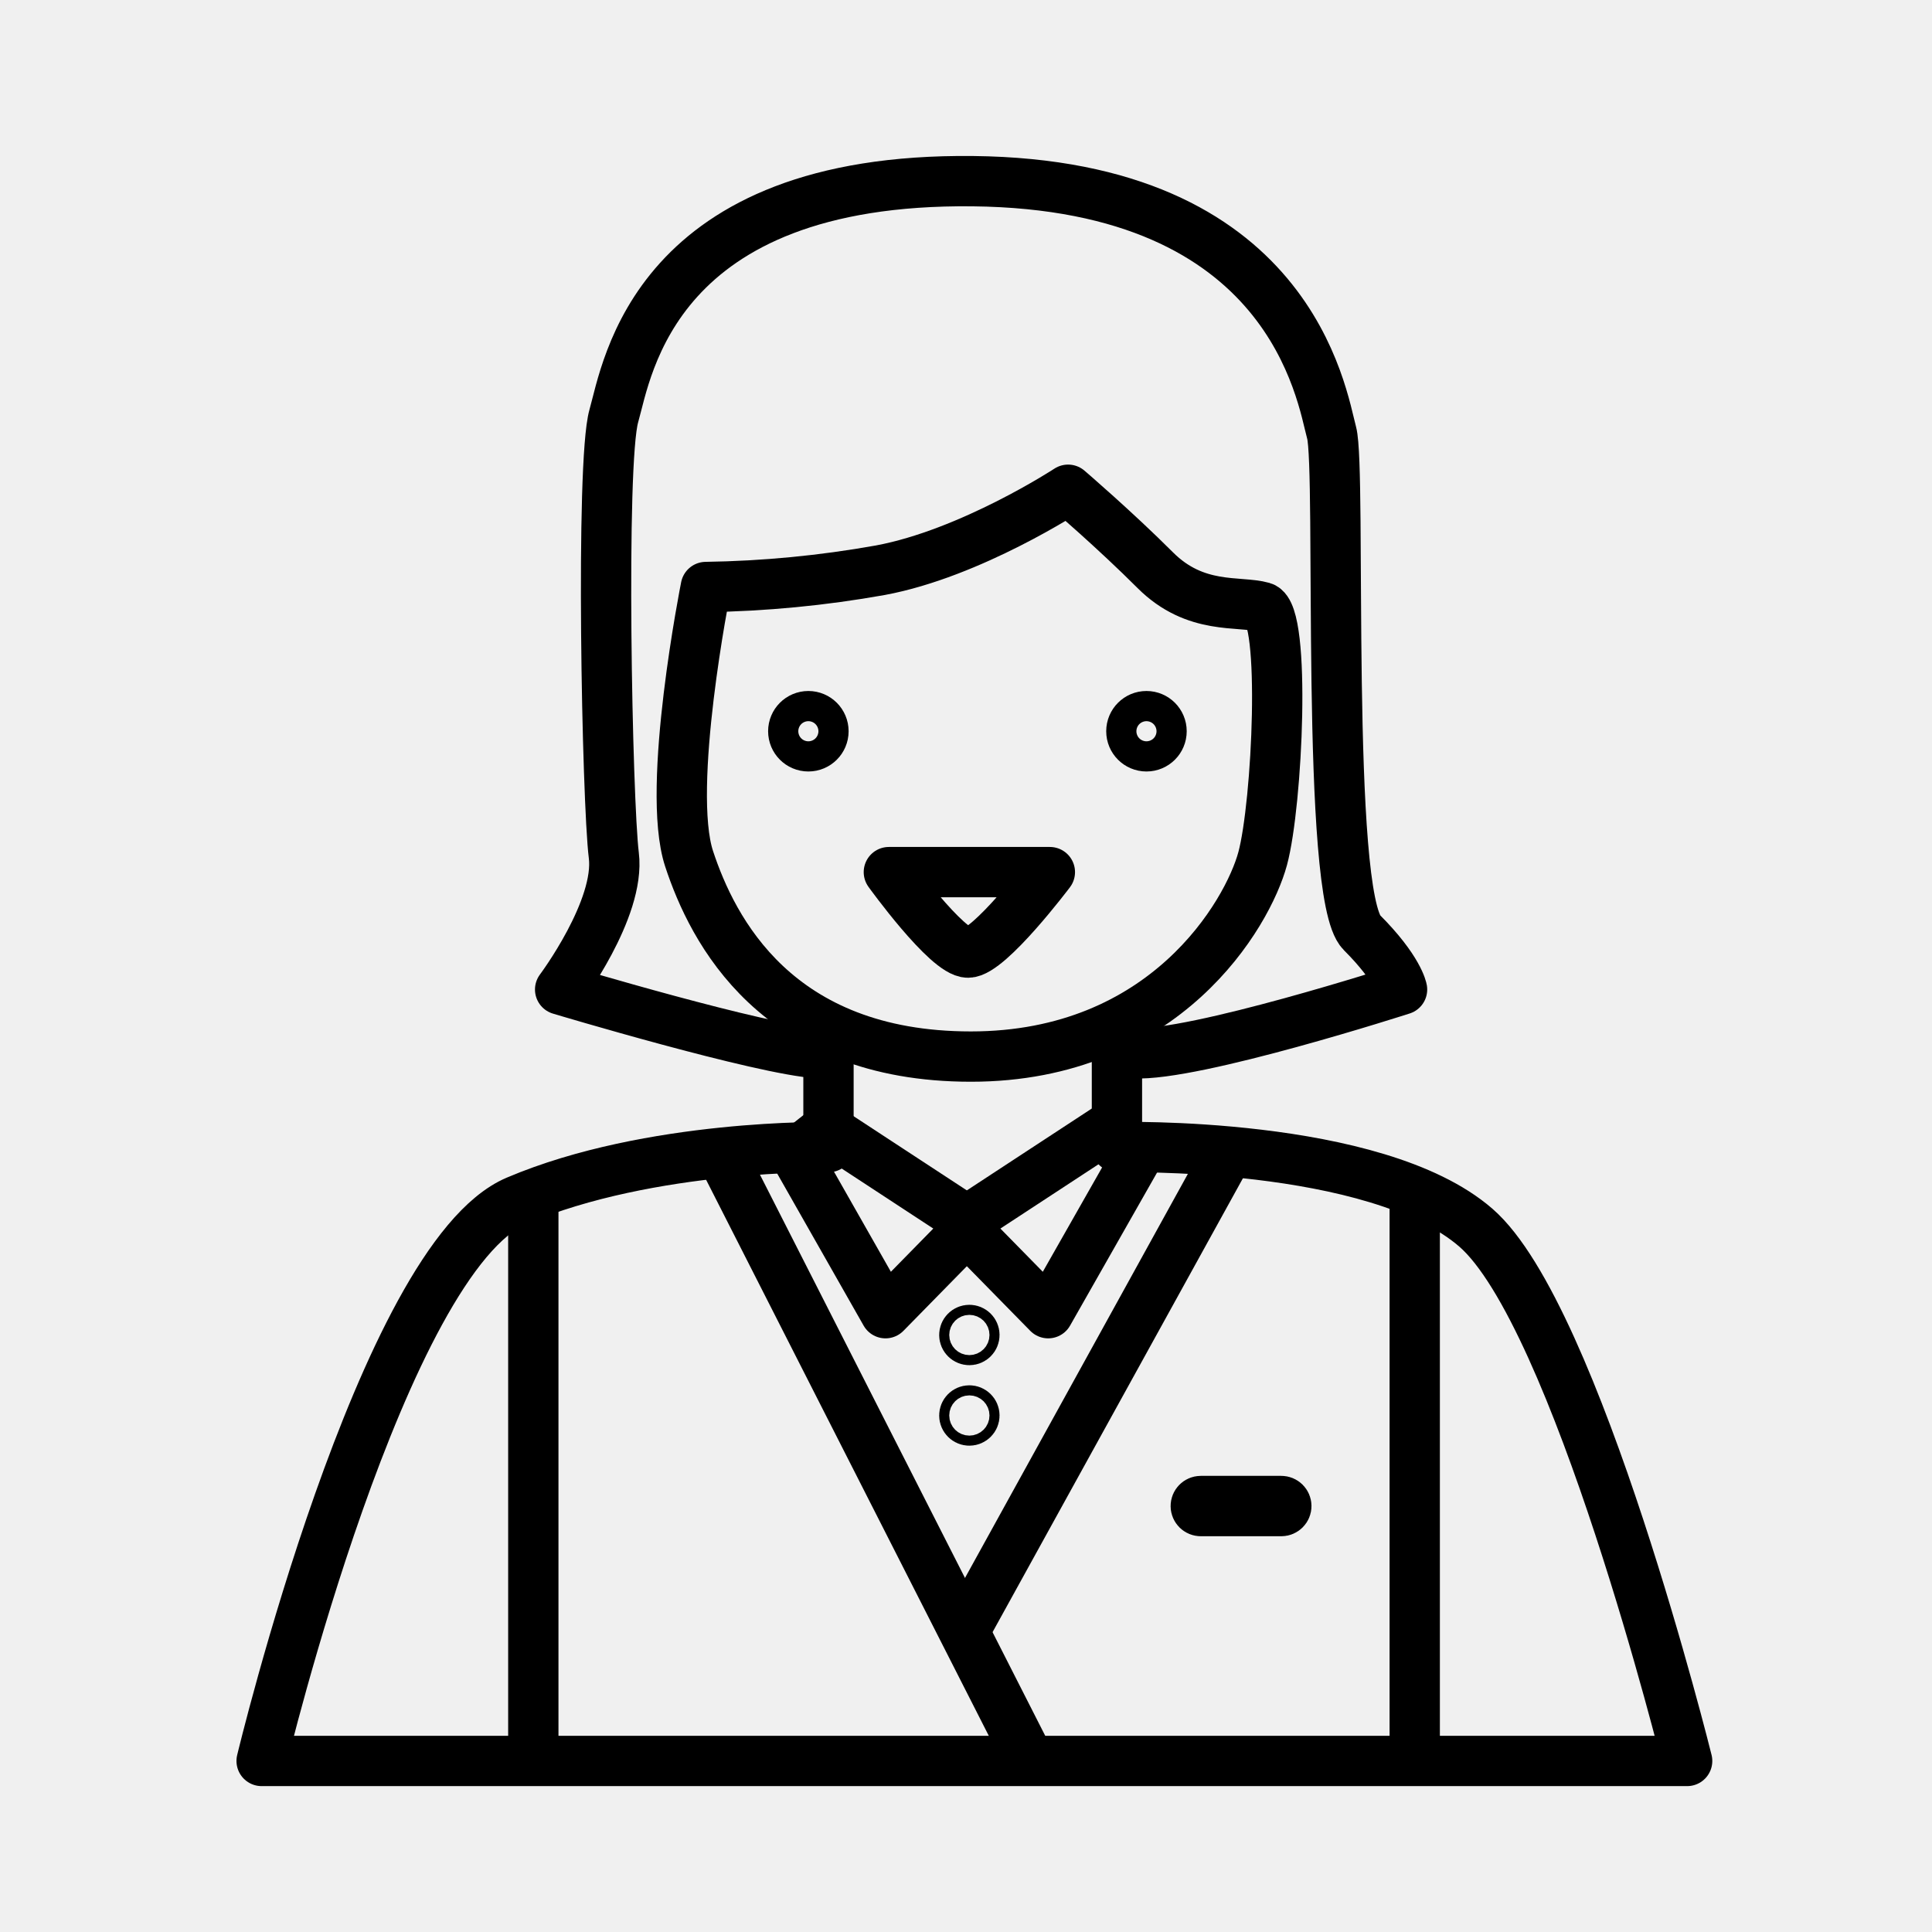
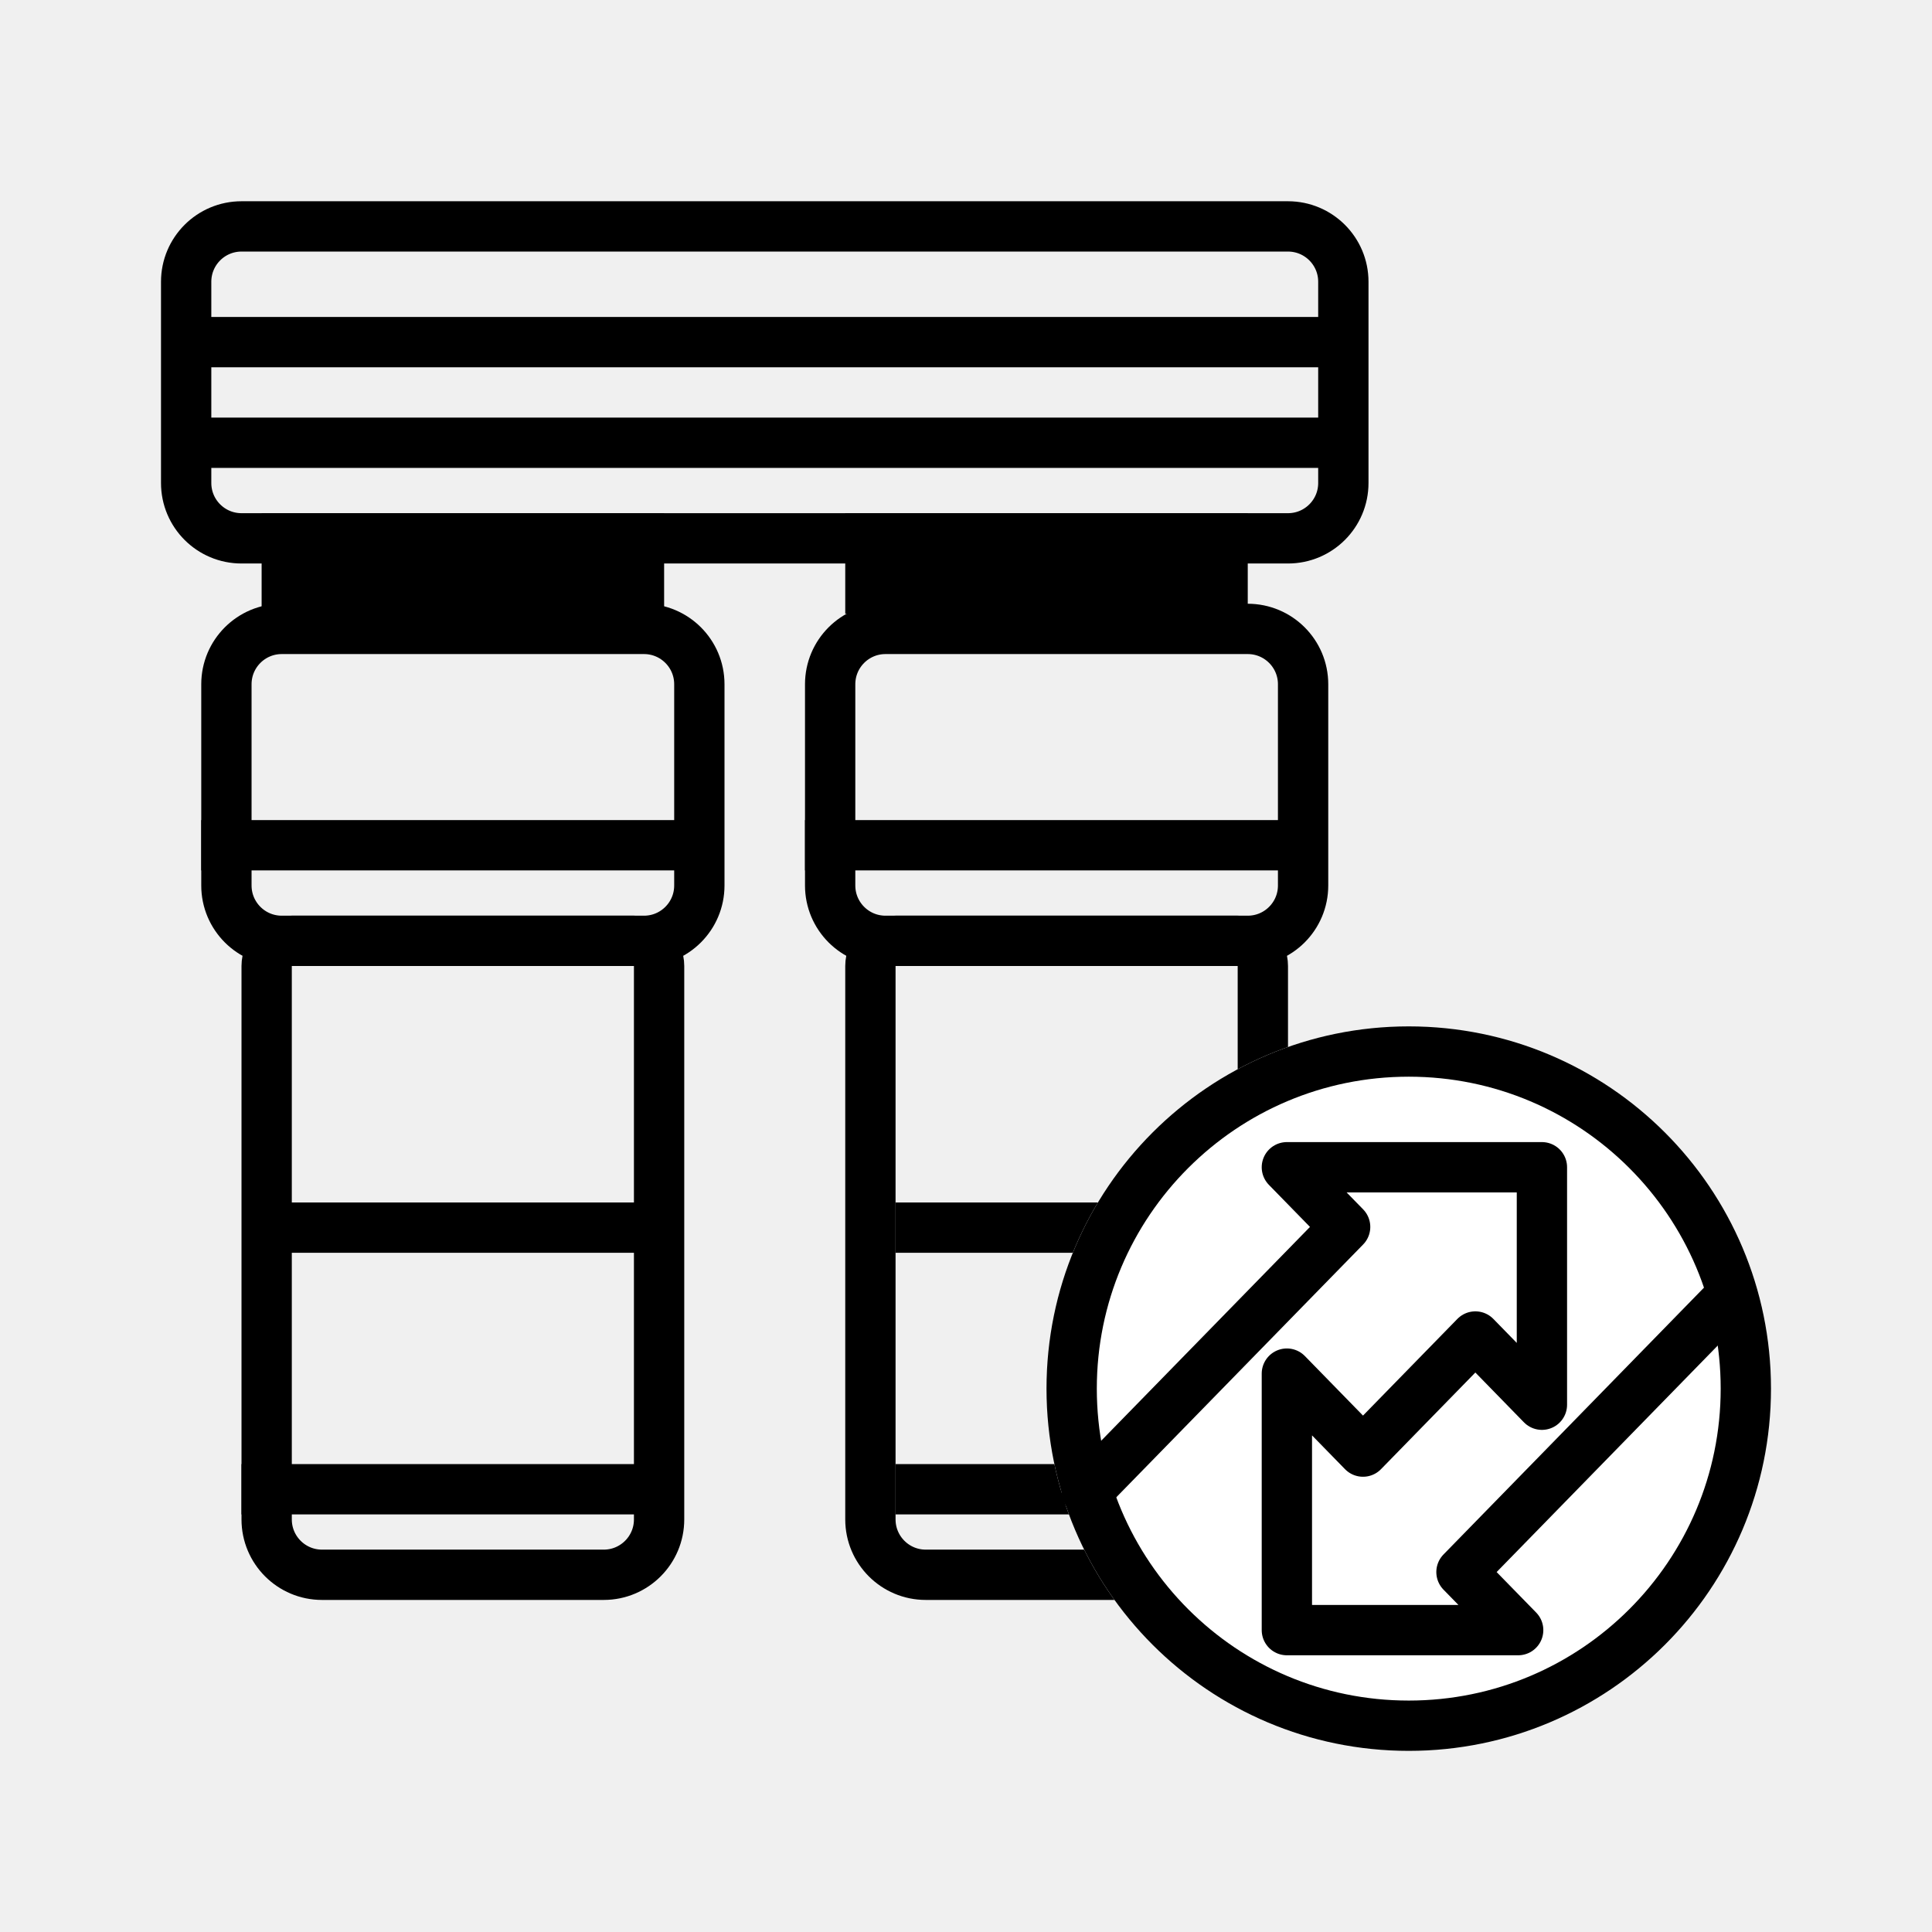
- <svg xmlns="http://www.w3.org/2000/svg" width="96" height="96" viewBox="0 0 96 96">
+ <svg xmlns="http://www.w3.org/2000/svg" id="그룹_1004" data-name="그룹 1004" width="96" height="96" viewBox="0 0 96 96">
  <defs>
-     <style>
-             .cls-1,.cls-2,.cls-3{fill:none}.cls-2,.cls-3{stroke:#000;stroke-width:2.5px}.cls-2{stroke-linecap:round;stroke-linejoin:round}.cls-4{stroke:none}
-         </style>
+     <clipPath id="clip-path">
+       <rect id="사각형_674" data-name="사각형 674" width="96" height="96" fill="none" />
+     </clipPath>
  </defs>
-   <g id="icon_외관_토탈_클리닝" data-name="icon_외관 토탈 클리닝" transform="translate(-322 -72)">
-     <path id="bg" class="cls-1" transform="translate(322 72)" d="M0 0h96v96H0z" />
-     <g id="그룹_13" data-name="그룹 13" transform="translate(.167 -7.665)">
-       <path id="패스_19" data-name="패스 19" class="cls-2" d="M378.167 132c3 .167 13.333-3.167 13.333-3.167s-.167-1-2-2.833-1-23-1.5-24.833-2-12.333-17.833-12.5S353 98 352.333 100.333s-.333 19.167 0 21.833-2.667 6.667-2.667 6.667 10 3 12.833 3.167" />
-       <path id="패스_20" data-name="패스 20" class="cls-2" d="M375 103s-4.833 3.167-9.333 4a53.69 53.69 0 0 1-8.667.833s-1.994 9.969-.833 13.5 4.328 9.833 14 9.833 13.76-7.1 14.5-9.833 1.167-12.167 0-12.5-3.333.167-5.333-1.833-4.334-4-4.334-4z" transform="translate(-.094 1)" />
-       <g id="타원_10" data-name="타원 10" class="cls-3" transform="translate(360 114)">
-         <circle class="cls-4" cx="2" cy="2" r="2" />
-         <circle class="cls-1" cx="2" cy="2" r=".75" />
-       </g>
-       <g id="타원_11" data-name="타원 11" class="cls-3" transform="translate(376.8 114)">
-         <circle class="cls-4" cx="2" cy="2" r="2" />
-         <circle class="cls-1" cx="2" cy="2" r=".75" />
-       </g>
-       <path id="패스_21" data-name="패스 21" class="cls-2" d="M365.333 122.167h8s-3.016 4-4.066 4-3.934-4-3.934-4z" transform="translate(.667 .833)" />
-       <path id="패스_22" data-name="패스 22" class="cls-2" d="M363 131.833v4.833s-8.833-.167-15.5 2.667-12.667 27.833-12.667 27.833h70.833s-5.5-22.167-10.5-26.5-17.833-4-17.833-4v-4.833" />
-       <path id="패스_23" data-name="패스 23" class="cls-3" d="M348.333 139.333v27" />
-       <path id="패스_24" data-name="패스 24" class="cls-3" d="M348.333 139.333v27" transform="translate(43.797)" />
-       <path id="패스_25" data-name="패스 25" class="cls-3" d="m358.667 137 15.167 29.833" transform="translate(-1)" />
-       <path id="패스_26" data-name="패스 26" class="cls-3" d="m383.167 137-12.833 23.265" transform="translate(-.333)" />
-       <path id="패스_27" data-name="패스 27" class="cls-2" d="m361.333 137 4.5 7.917 4.333-4.417-7.25-4.75z" />
-       <path id="패스_28" data-name="패스 28" class="cls-2" d="m370.167 137-4.5 7.917-4.333-4.417 7.25-4.75z" transform="translate(8.25)" />
-       <g id="타원_12" data-name="타원 12" class="cls-3" transform="translate(369 145)">
-         <circle class="cls-4" cx="1" cy="1" r="1" />
-         <circle class="cls-1" cx="1" cy="1" r=".25" />
-       </g>
-       <g id="타원_13" data-name="타원 13" class="cls-3" transform="translate(369 149)">
-         <circle class="cls-4" cx="1" cy="1" r="1" />
-         <circle class="cls-1" cx="1" cy="1" r=".25" />
-       </g>
-       <g id="사각형_10" data-name="사각형 10" class="cls-3" transform="translate(380 153)">
-         <rect class="cls-4" width="7" height="3" rx="1.5" />
-         <rect class="cls-1" x="1.25" y="1.25" width="4.5" height=".5" rx=".25" />
-       </g>
-     </g>
+   <g id="그룹_1003" data-name="그룹 1003" clip-path="url(#clip-path)">
+     <rect id="사각형_669" data-name="사각형 669" width="57.5" height="15.5" rx="2.75" transform="translate(9.25 11.25)" fill="none" stroke="#000" stroke-linecap="round" stroke-linejoin="round" stroke-width="2.5" />
+     <line id="선_124" data-name="선 124" x2="57.75" transform="translate(9.5 17)" fill="none" stroke="#000" stroke-width="2.5" />
+     <line id="선_125" data-name="선 125" x2="57.75" transform="translate(9.5 22)" fill="none" stroke="#000" stroke-width="2.5" />
+     <rect id="사각형_670" data-name="사각형 670" width="17.5" height="2.5" transform="translate(14.25 26.75)" fill="none" stroke="#000" stroke-width="2.5" />
+     <rect id="사각형_671" data-name="사각형 671" width="17.5" height="2.5" transform="translate(43.25 26.75)" fill="none" stroke="#000" stroke-width="2.5" />
+     <rect id="사각형_672" data-name="사각형 672" width="23.5" height="15.5" rx="2.75" transform="translate(11.25 31.25)" fill="none" stroke="#000" stroke-linecap="round" stroke-linejoin="round" stroke-width="2.5" />
+     <line id="선_126" data-name="선 126" x2="25" transform="translate(10 42)" fill="none" stroke="#000" stroke-width="2.5" />
+     <rect id="사각형_673" data-name="사각형 673" width="23.5" height="15.5" rx="2.75" transform="translate(41.25 31.25)" fill="none" stroke="#000" stroke-linecap="round" stroke-linejoin="round" stroke-width="2.5" />
+     <line id="선_127" data-name="선 127" x2="25" transform="translate(40 42)" fill="none" stroke="#000" stroke-width="2.5" />
+     <path id="패스_445" data-name="패스 445" d="M44.5,46.75h17A1.25,1.25,0,0,1,62.75,48V75.5A2.75,2.75,0,0,1,60,78.25H46a2.75,2.75,0,0,1-2.75-2.75V48A1.25,1.25,0,0,1,44.5,46.75Z" fill="none" stroke="#000" stroke-linecap="round" stroke-linejoin="round" stroke-width="2.5" />
+     <path id="패스_446" data-name="패스 446" d="M14.5,46.75h17A1.25,1.25,0,0,1,32.75,48V75.5A2.75,2.75,0,0,1,30,78.25H16a2.75,2.75,0,0,1-2.75-2.75V48A1.25,1.25,0,0,1,14.5,46.75Z" fill="none" stroke="#000" stroke-linecap="round" stroke-linejoin="round" stroke-width="2.5" />
+     <line id="선_128" data-name="선 128" x2="20" transform="translate(13 61)" fill="none" stroke="#000" stroke-width="2.5" />
+     <line id="선_129" data-name="선 129" x2="20" transform="translate(12 74)" fill="none" stroke="#000" stroke-width="2.5" />
+     <line id="선_130" data-name="선 130" x2="20" transform="translate(44.5 61)" fill="none" stroke="#000" stroke-width="2.5" />
+     <line id="선_131" data-name="선 131" x2="20" transform="translate(44.5 74)" fill="none" stroke="#000" stroke-width="2.5" />
+     <path id="패스_447" data-name="패스 447" d="M70,51A18,18,0,1,1,52,69,18,18,0,0,1,70,51" fill="#fff" />
+     <circle id="타원_139" data-name="타원 139" cx="16.75" cy="16.75" r="16.75" transform="translate(53.25 52.25)" fill="none" stroke="#000" stroke-width="2.5" />
+     <path id="패스_448" data-name="패스 448" d="M86,64.409,72.62,78.115,75.437,81H63.944V68.254l3.783,3.875L73.31,66.41,76.617,69.8V58H63.944l2.895,2.965L54,74.113" fill="none" stroke="#000" stroke-linecap="round" stroke-linejoin="round" stroke-width="2.5" />
  </g>
</svg>
